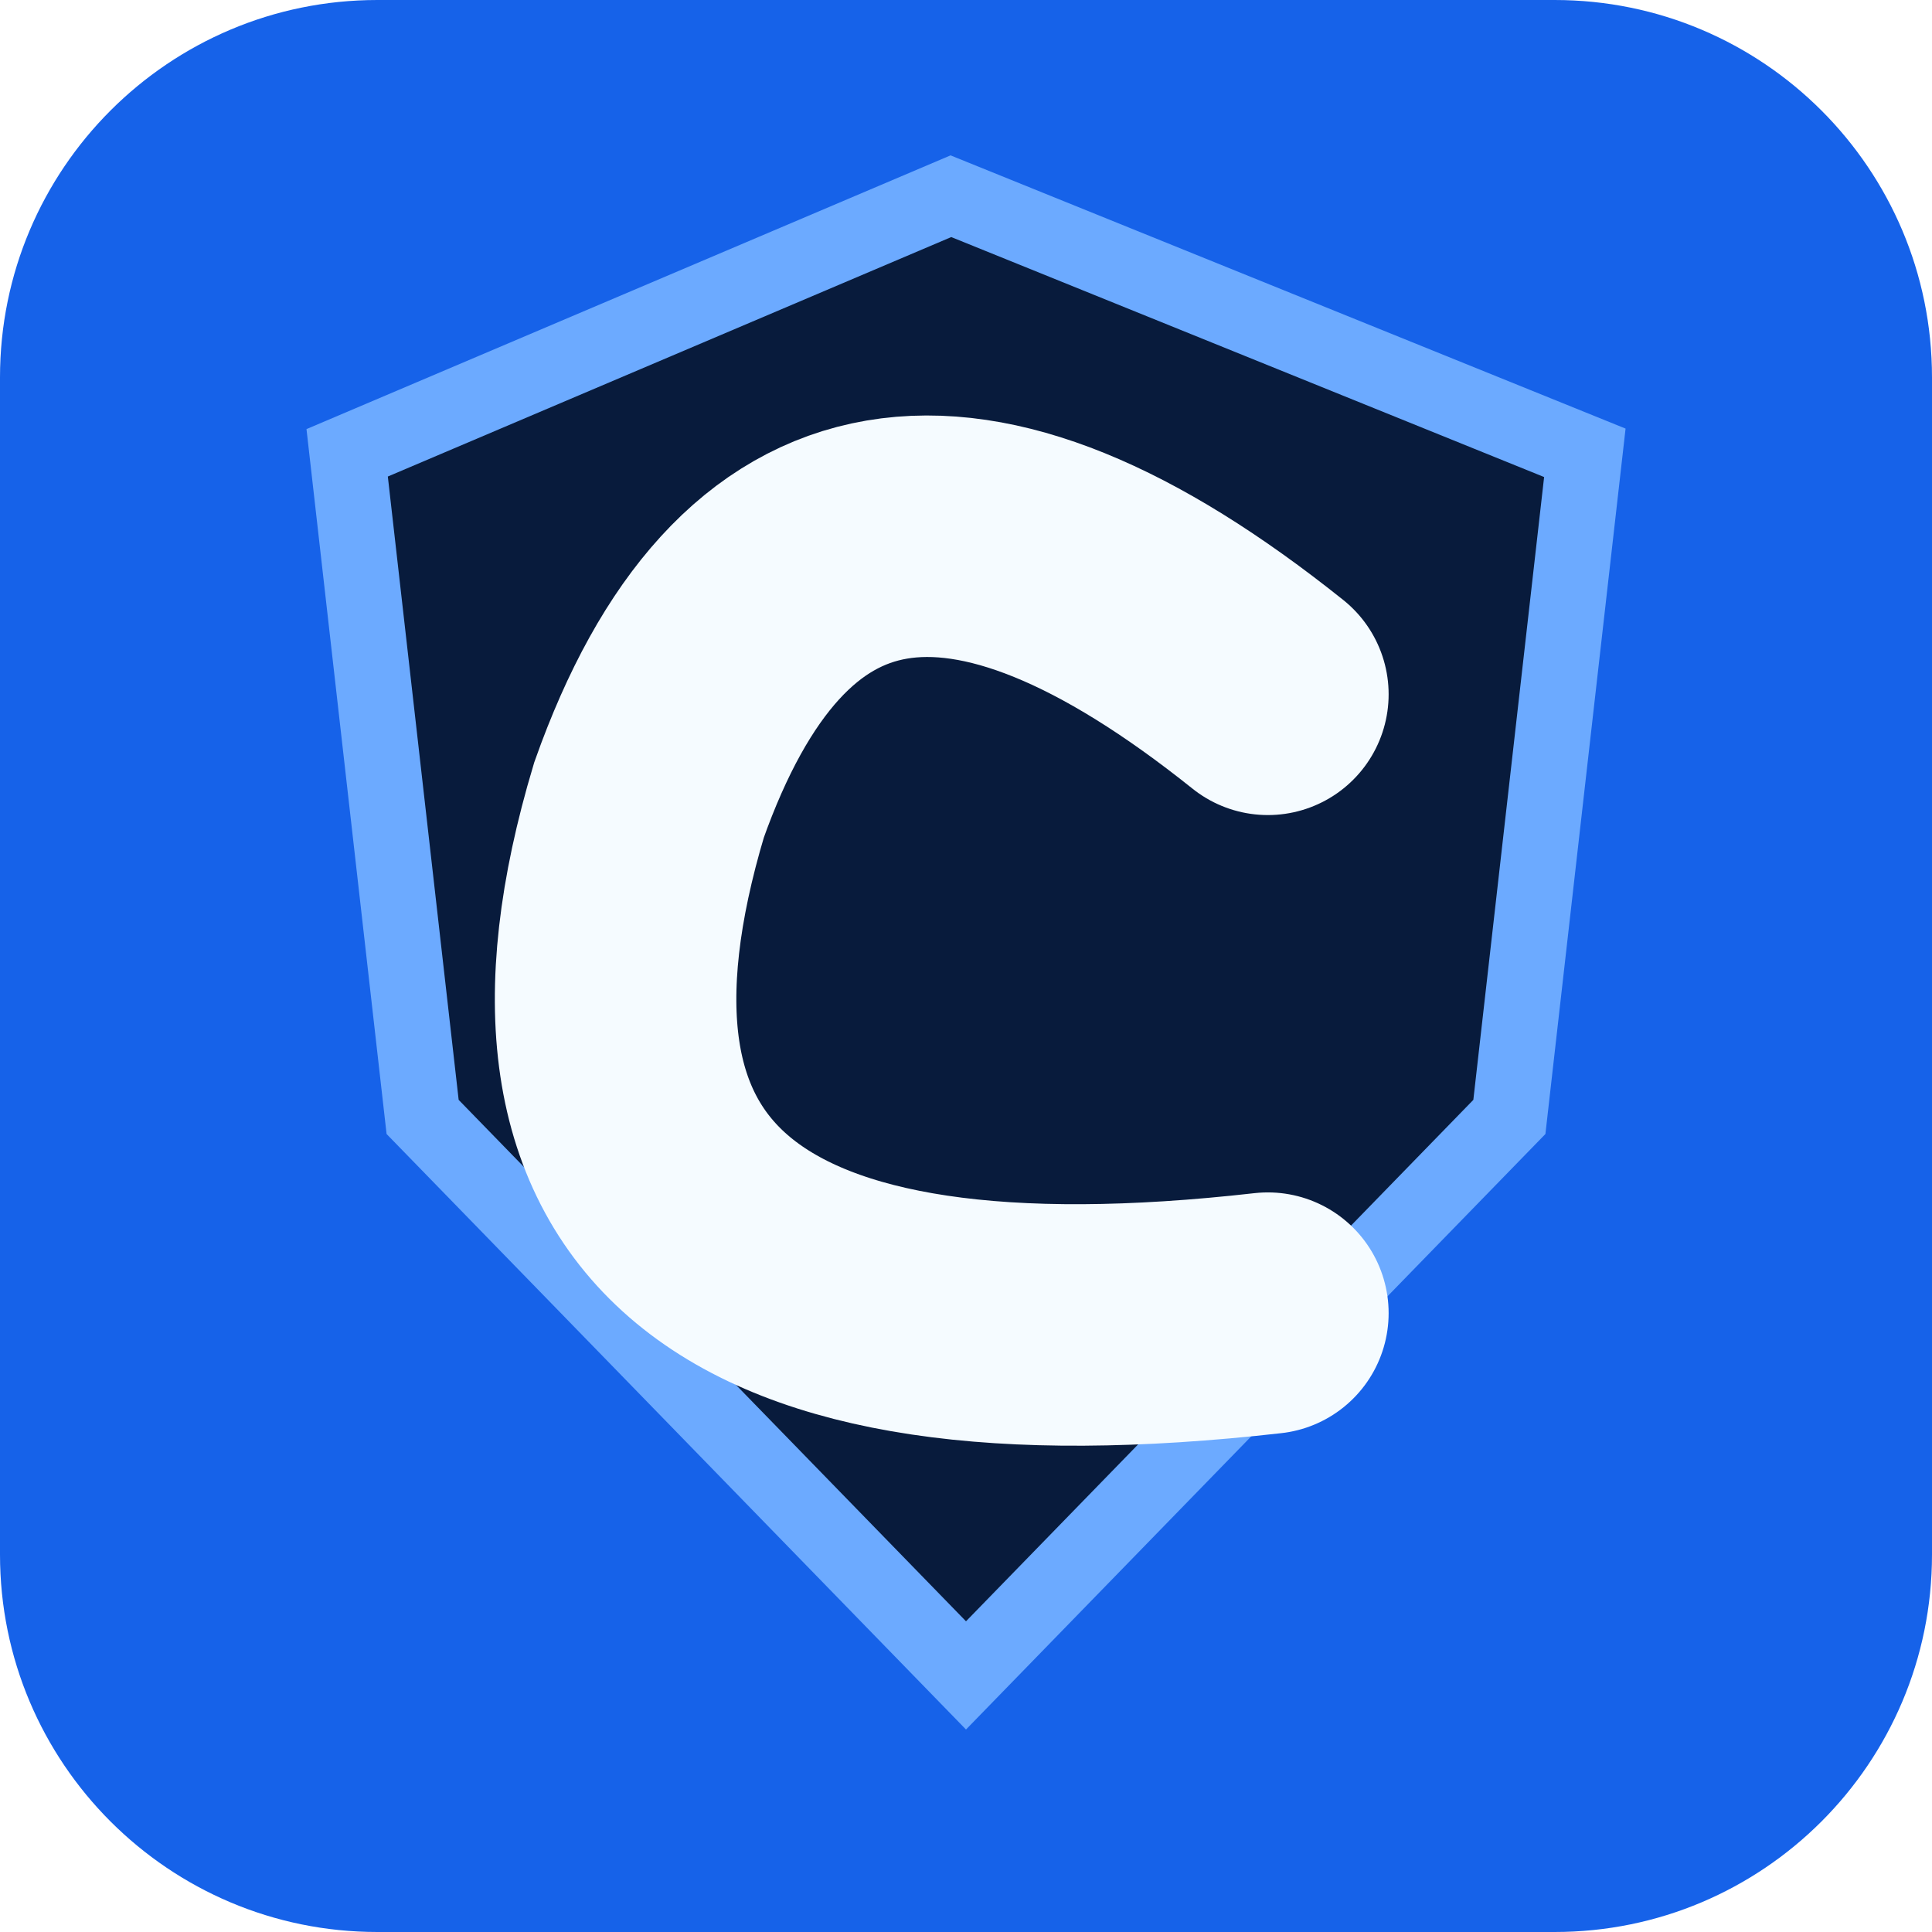
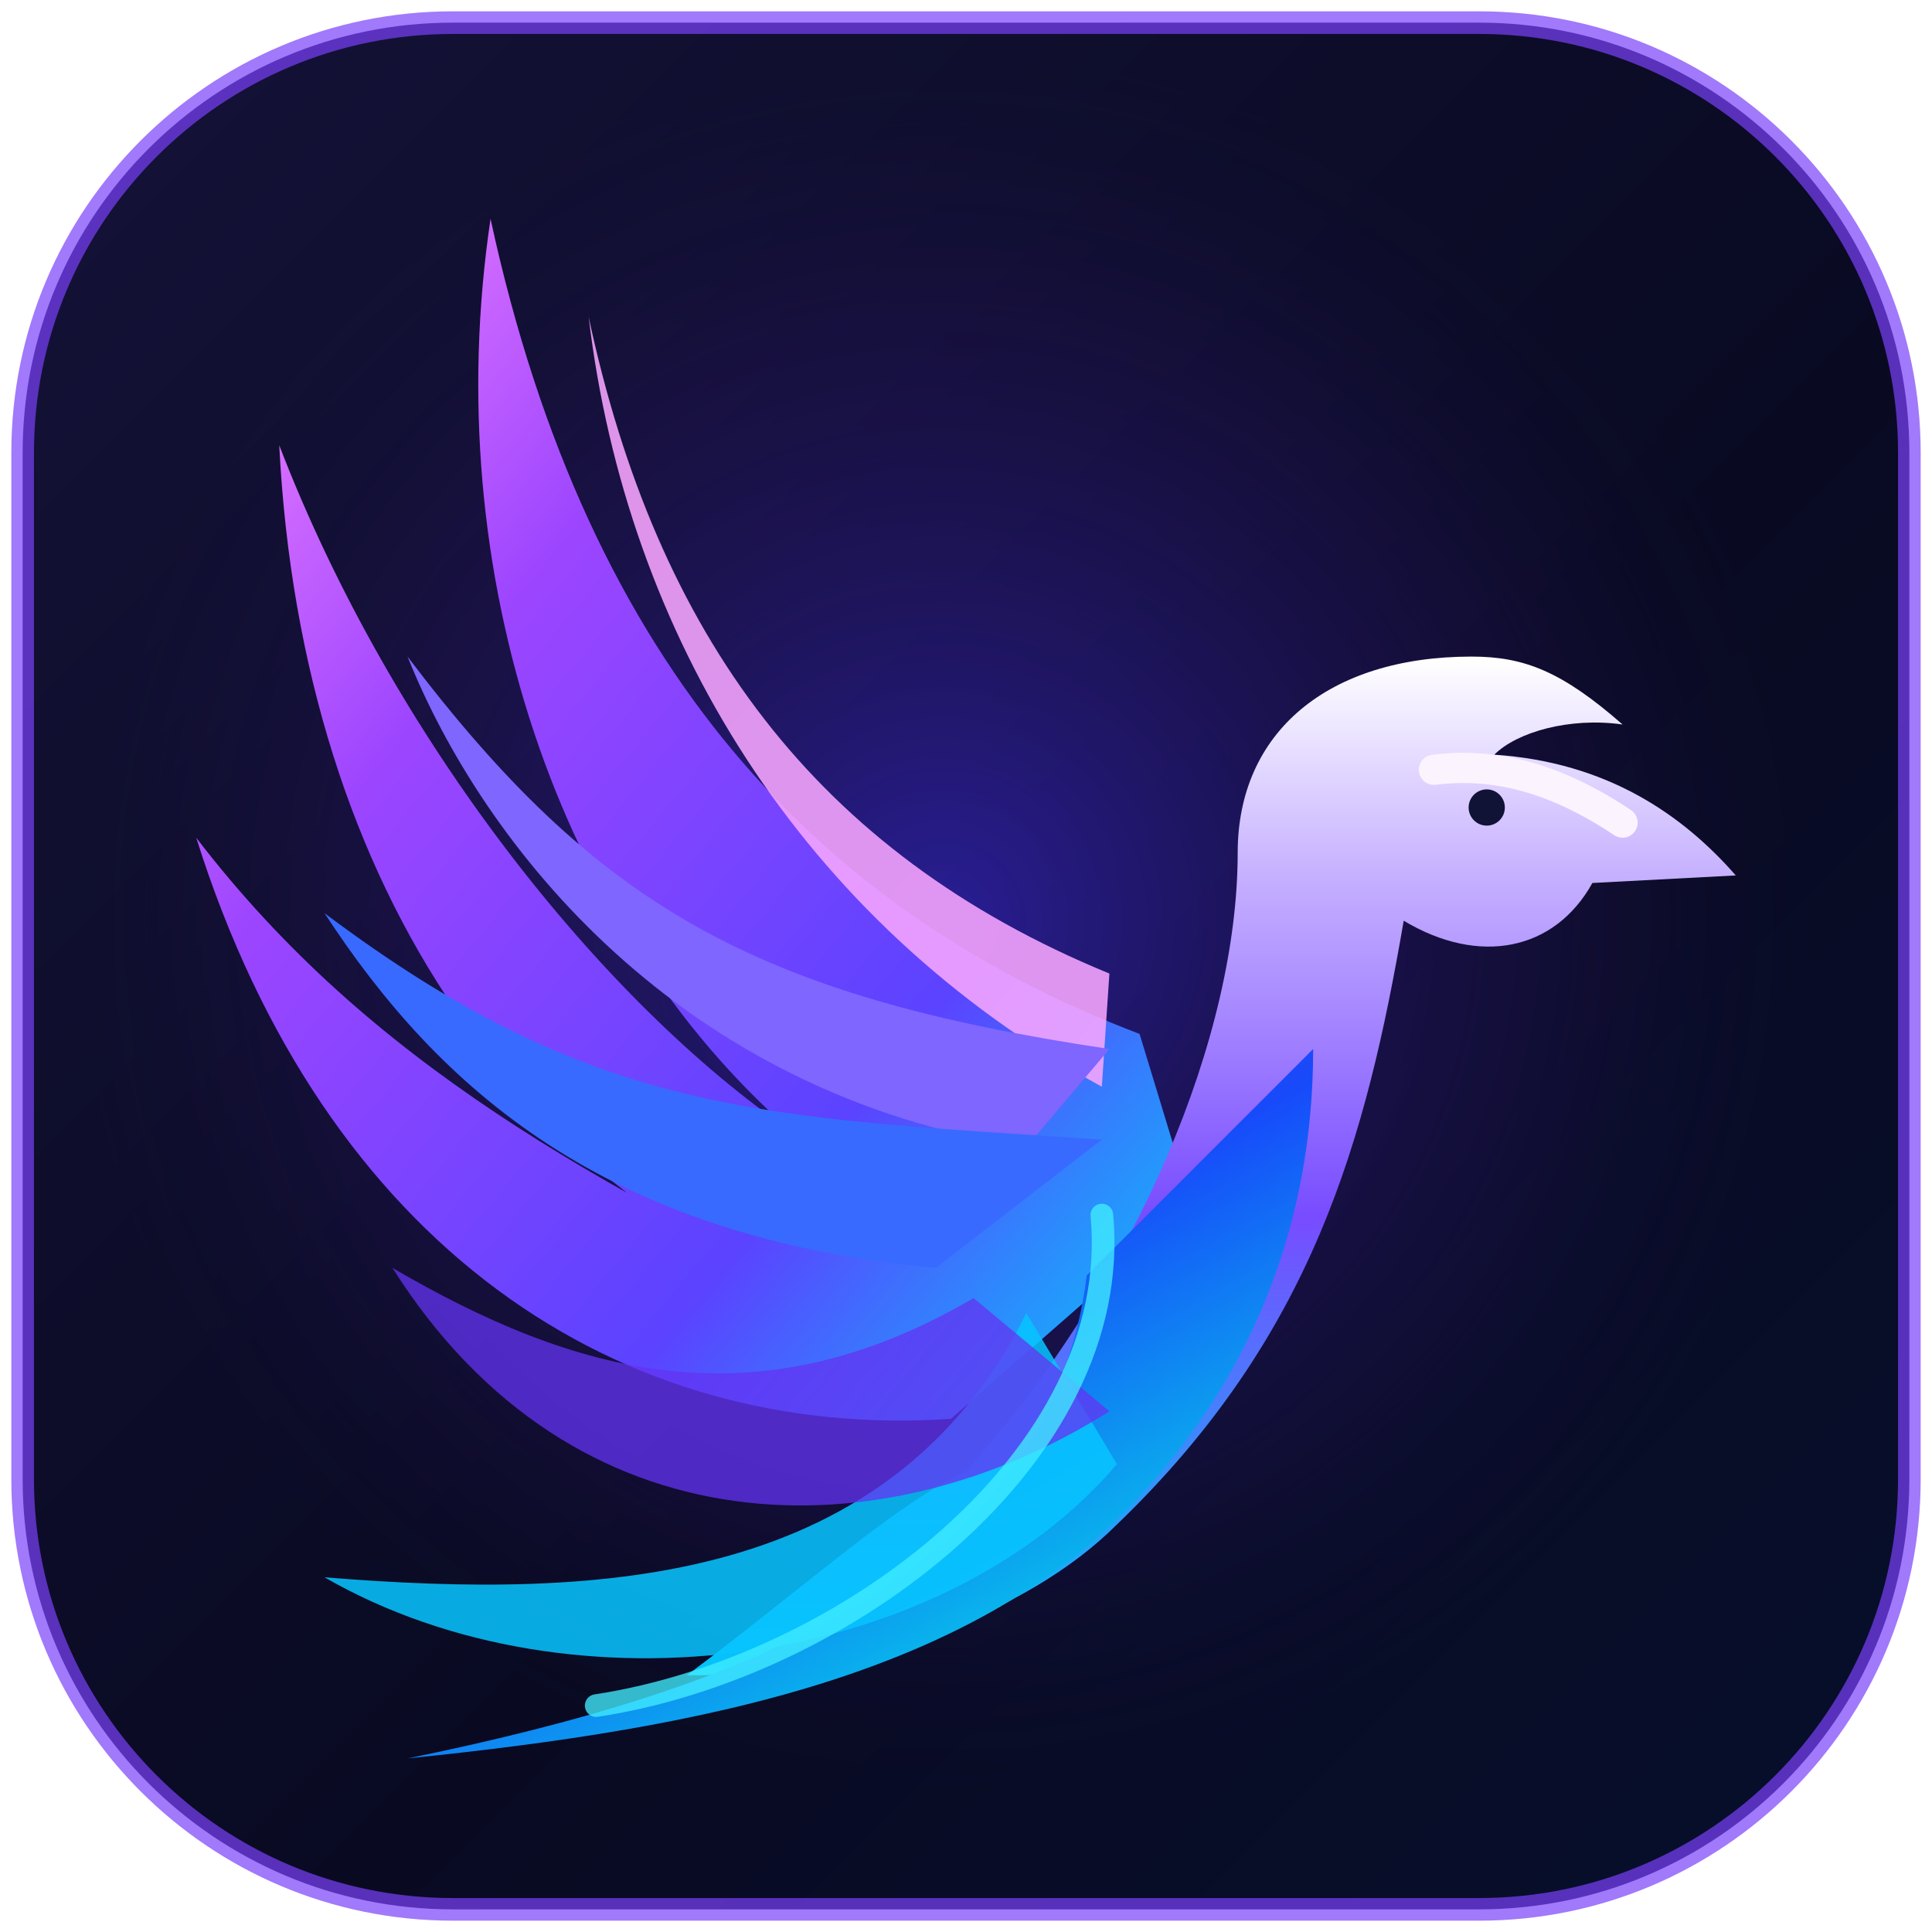
- <svg xmlns="http://www.w3.org/2000/svg" viewBox="0 0 128 128">
-   <rect width="128" height="128" rx="25" fill="#1662e9" />
-   <path d="M63 13 105 30 100 74 64 111 28 74 23 30z" fill="#081b3c" stroke="#6caaff" stroke-width="5" />
-   <path d="M84 46 Q54 22 43 53 Q31 93 84 87" fill="none" stroke="#f5fbff" stroke-width="16" stroke-linecap="round" />
+ <svg xmlns="http://www.w3.org/2000/svg" viewBox="0 0 256 256">
+   <defs>
+     <linearGradient id="bg" x1="0" y1="0" x2="1" y2="1">
+       <stop stop-color="#141238" />
+       <stop offset=".58" stop-color="#090a22" />
+       <stop offset="1" stop-color="#070f2c" />
+     </linearGradient>
+     <linearGradient id="wing" x1="0" y1="0" x2="1" y2="1">
+       <stop stop-color="#ff8bff" />
+       <stop offset=".32" stop-color="#9c45ff" />
+       <stop offset=".70" stop-color="#5b43ff" />
+       <stop offset="1" stop-color="#00cffa" />
+     </linearGradient>
+     <linearGradient id="body" x1="0" y1="0" x2="0" y2="1">
+       <stop stop-color="#ffffff" />
+       <stop offset=".22" stop-color="#c4aeff" />
+       <stop offset=".55" stop-color="#784cff" />
+       <stop offset="1" stop-color="#02c5fa" />
+     </linearGradient>
+     <linearGradient id="tail" x1="0" y1="0" x2=".7" y2="1">
+       <stop stop-color="#8e35ff" />
+       <stop offset=".5" stop-color="#174afa" />
+       <stop offset="1" stop-color="#02e7e6" />
+     </linearGradient>
+     <radialGradient id="halo">
+       <stop stop-color="#422df1" stop-opacity=".55" />
+       <stop offset=".7" stop-color="#371a85" stop-opacity=".18" />
+       <stop offset="1" stop-color="#170f45" stop-opacity="0" />
+     </radialGradient>
+   </defs>
+   <rect x="3" y="3" width="250" height="250" rx="57" fill="url(#bg)" stroke="#7941fa" stroke-opacity=".7" stroke-width="3" />
+   <ellipse cx="125" cy="122" rx="117" ry="116" fill="url(#halo)" />
+   <path d="M151 137 C109 121 78 89 65 29 C58 76 74 123 105 150 C80 133 52 98 37 59 C40 118 70 161 116 175 C79 157 49 141 26 111 C43 165 82 191 126 188 L158 160 Z" fill="url(#wing)" />
+   <path d="M146 144 C106 122 83 84 78 42 C87 84 108 113 147 129 Z" fill="#f7a6ff" fill-opacity=".88" />
+   <path d="M136 152 C90 145 64 112 54 87 C79 120 100 132 147 139 Z" fill="#7e66ff" />
+   <path d="M124 168 C80 164 58 144 43 121 C79 148 101 148 146 151 Z" fill="#386aff" />
+   <path d="M128 195 C151 169 164 137 164 113 C164 97 176 87 195 87 C202 87 207 89 215 96 C208 95 201 97 198 100 C213 101 223 108 230 116 L211 117 C206 126 196 128 186 122 C181 151 174 177 148 202 C136 214 114 222 91 222 C107 210 119 199 128 195Z" fill="url(#body)" />
+   <path d="M190 102 C198 101 206 103 215 109" stroke="#fbf4ff" stroke-width="4" stroke-linecap="round" fill="none" />
+   <circle cx="197" cy="107" r="2.4" fill="#101336" />
+   <path d="M144 169 C139 209 98 224 54 233 C93 229 131 222 153 196 C166 181 174 162 174 139Z" fill="url(#tail)" />
+   <path d="M136 174 C118 210 80 212 43 209 C76 228 125 221 148 194 Z" fill="#08c4ff" fill-opacity=".86" />
+   <path d="M129 172 C100 189 76 182 52 168 C76 206 117 206 147 187Z" fill="#6333f3" fill-opacity=".75" />
+   <path d="M146 161 C149 193 112 221 79 226" fill="none" stroke="#41edff" stroke-opacity=".77" stroke-width="3" stroke-linecap="round" />
</svg>
